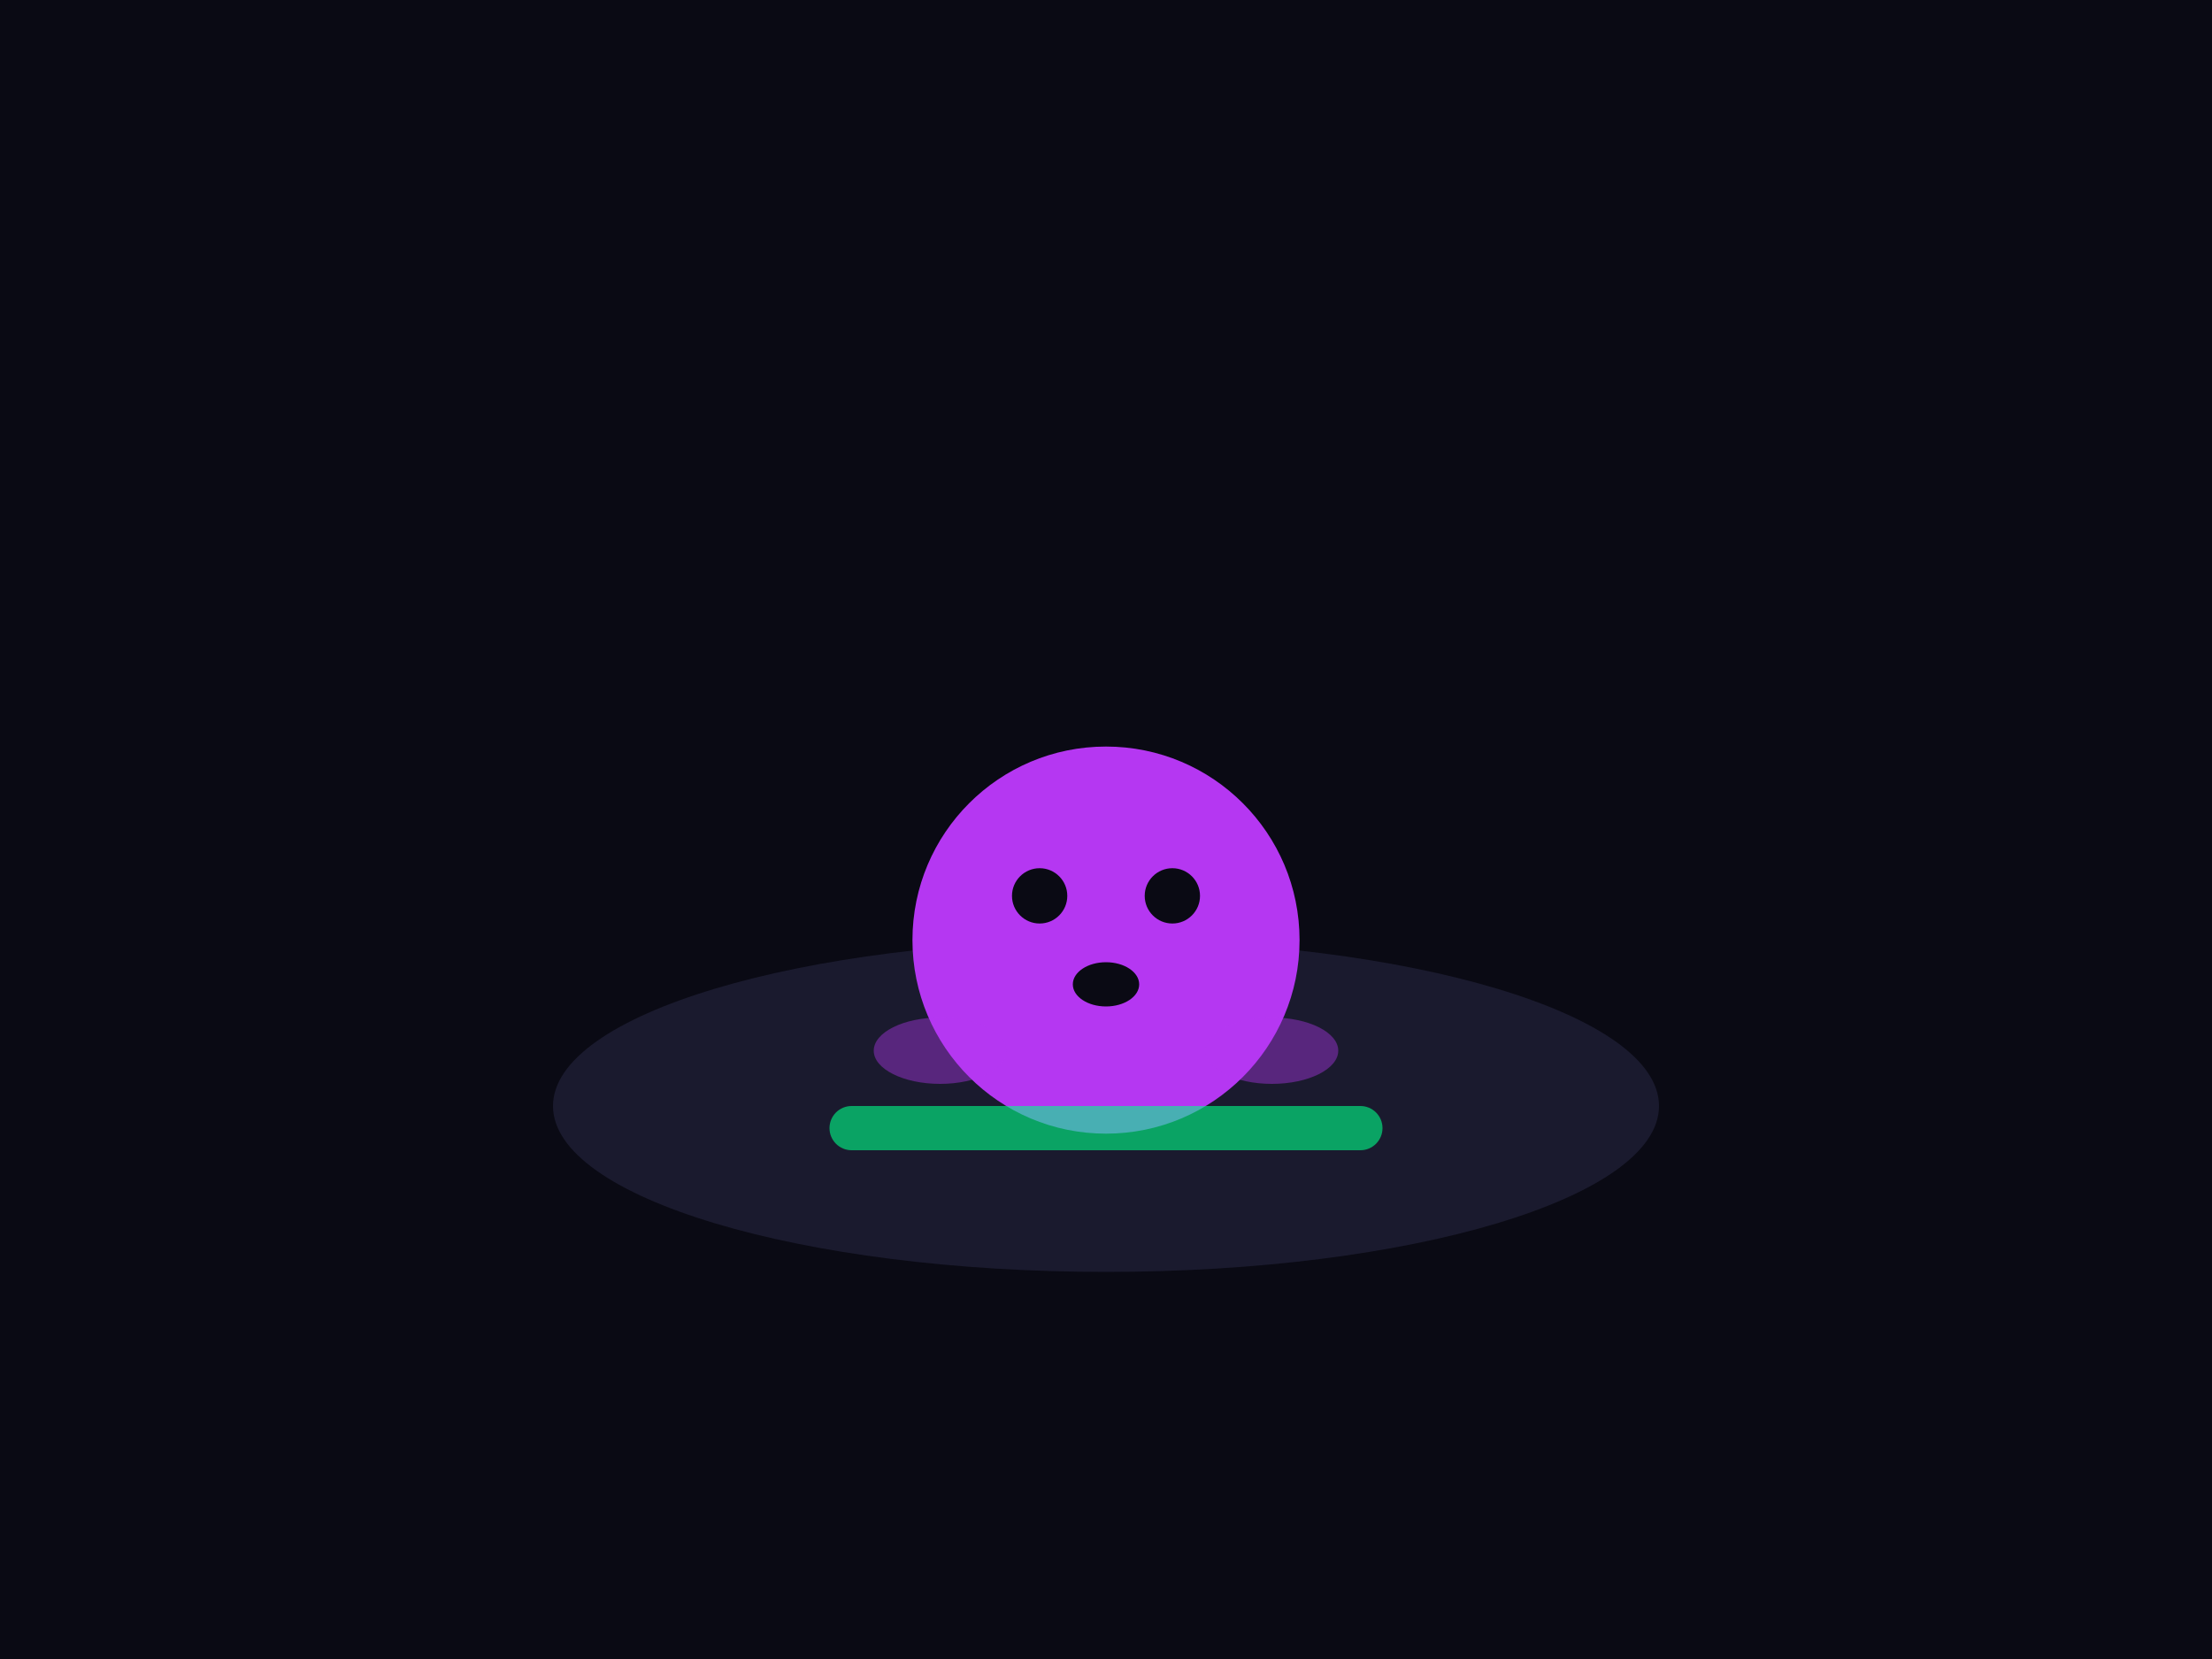
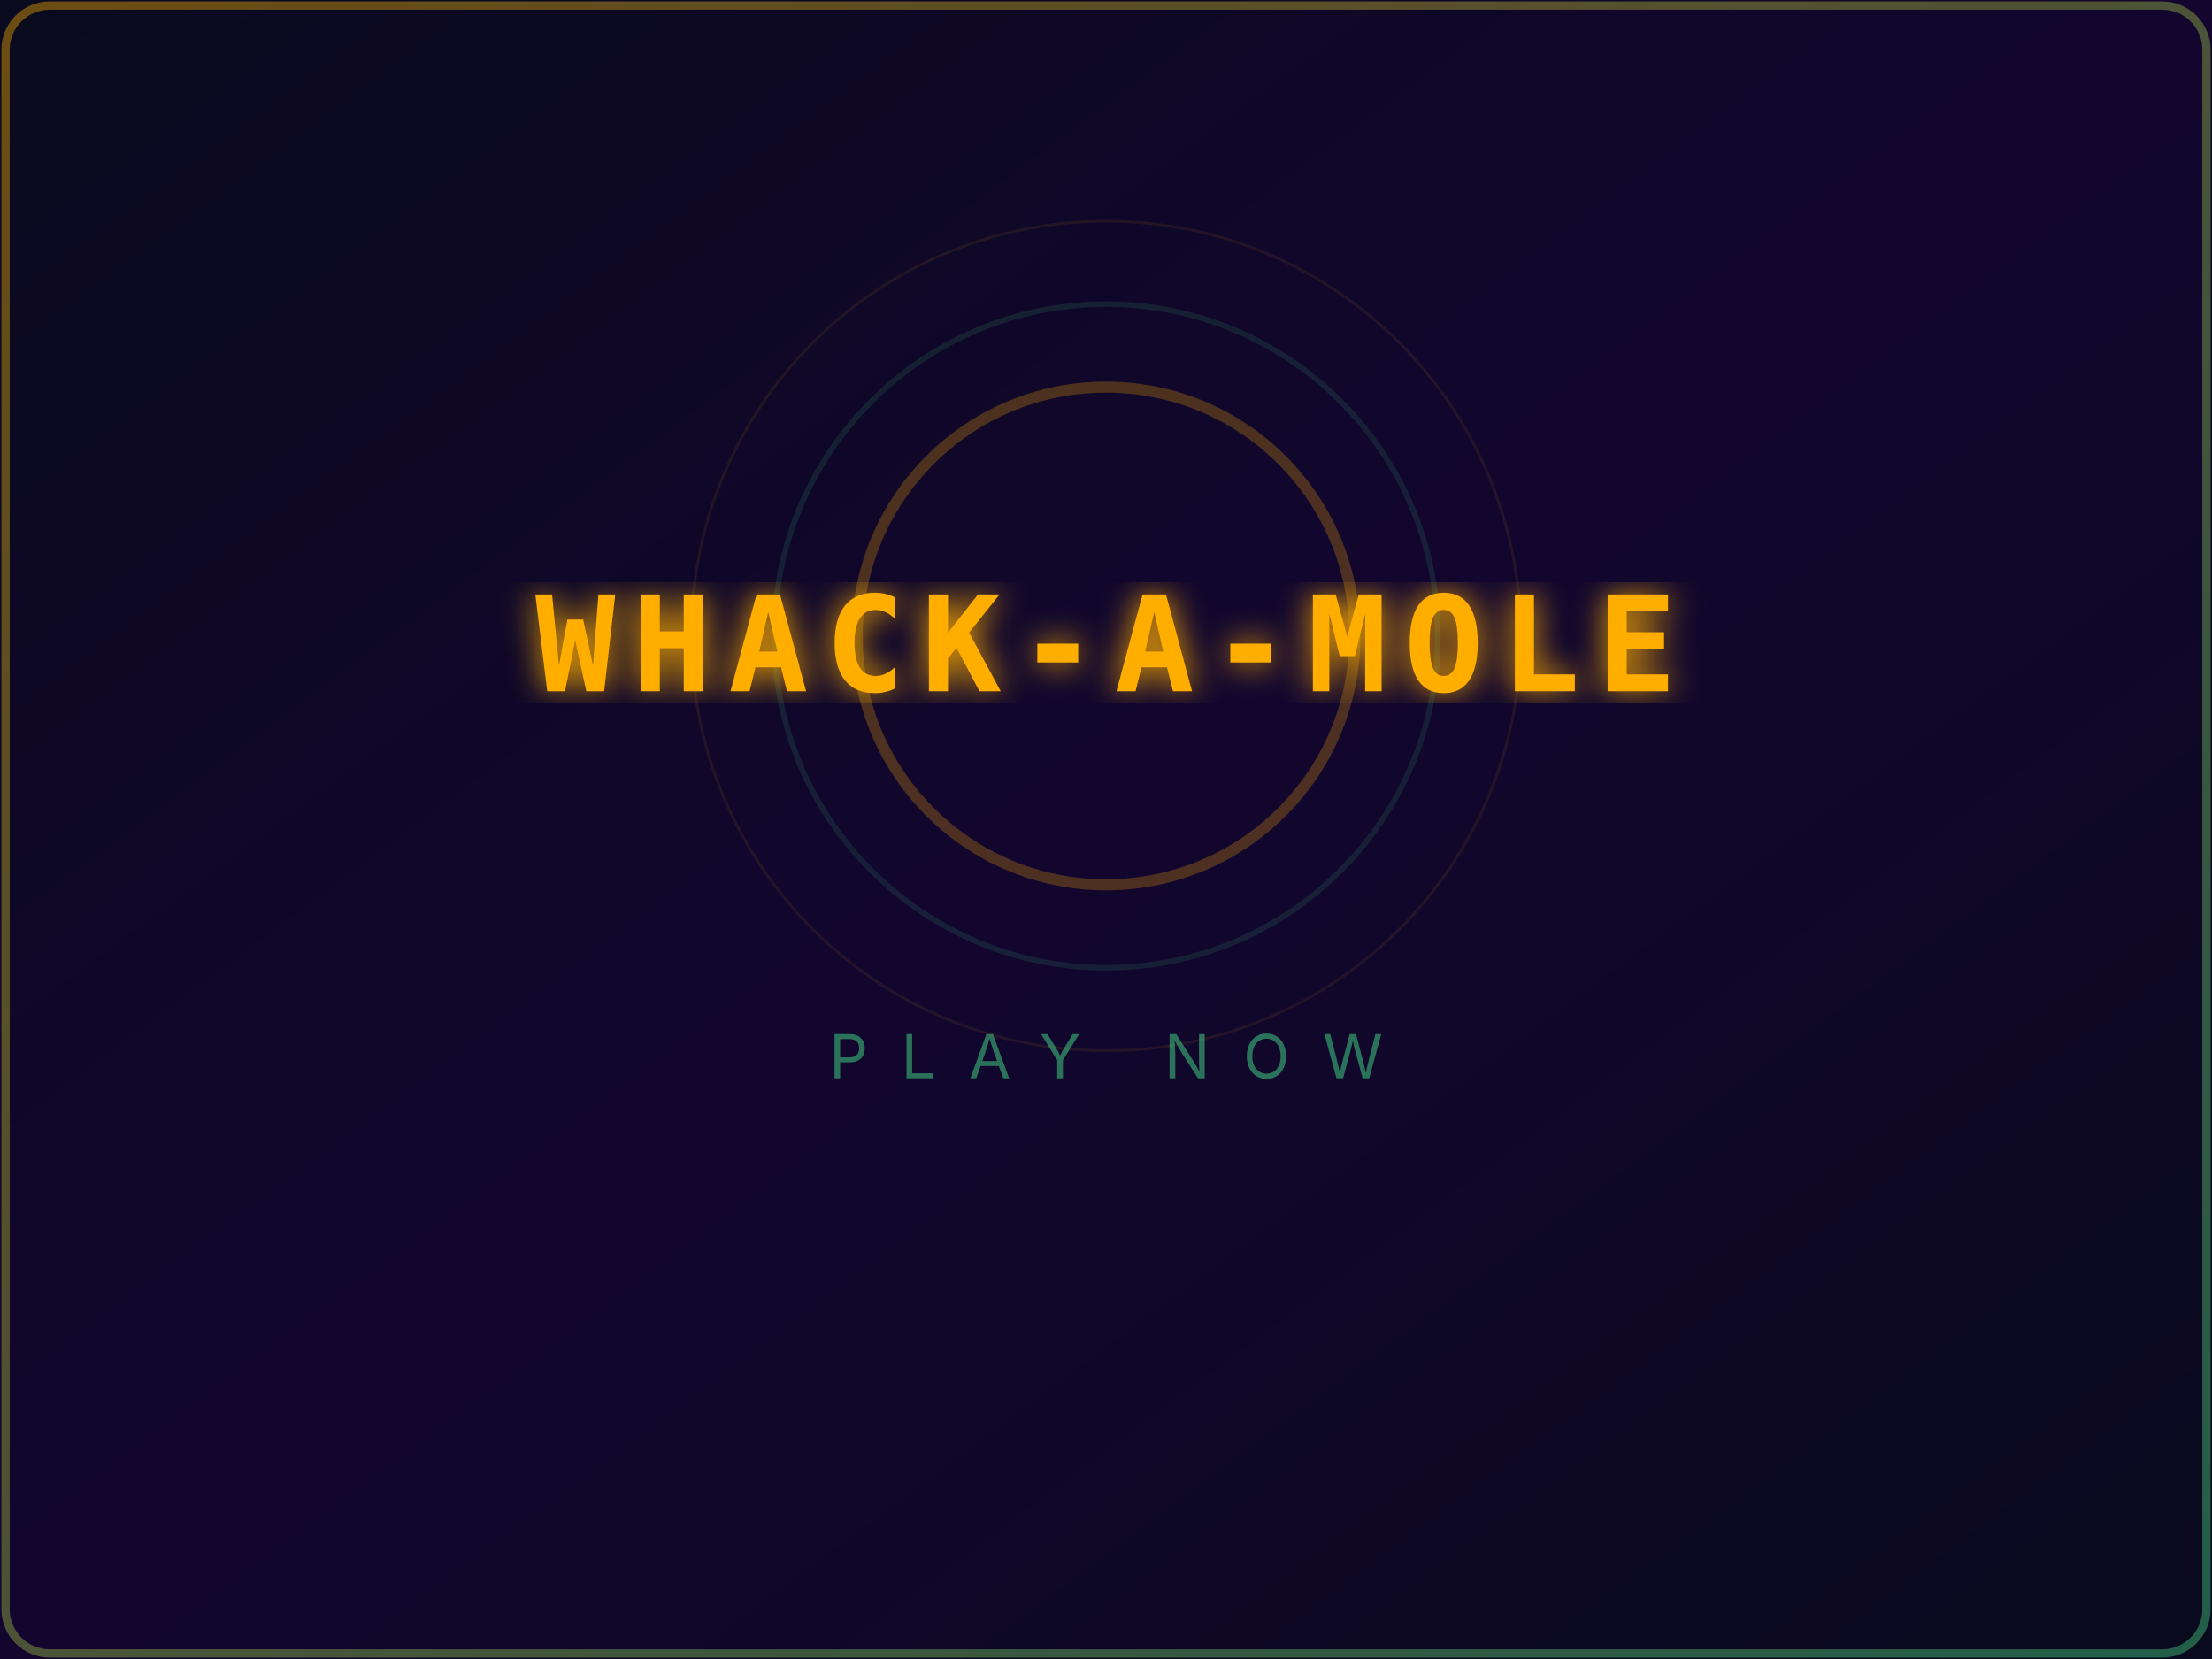
<svg xmlns="http://www.w3.org/2000/svg" viewBox="0 0 400 300">
-   <rect width="400" height="300" fill="#0a0a14" />
-   <ellipse cx="200" cy="200" rx="100" ry="30" fill="#1a1a2e" />
-   <circle cx="200" cy="170" r="35" fill="#b537f2" />
-   <circle cx="188" cy="162" r="5" fill="#0a0a14" />
-   <circle cx="212" cy="162" r="5" fill="#0a0a14" />
-   <ellipse cx="200" cy="178" rx="6" ry="4" fill="#0a0a14" />
-   <ellipse cx="170" cy="190" rx="12" ry="6" fill="#b537f2" opacity="0.4" />
-   <ellipse cx="230" cy="190" rx="12" ry="6" fill="#b537f2" opacity="0.4" />
-   <rect x="150" y="200" width="100" height="8" rx="4" fill="#00ff88" opacity="0.6" />
+   <defs>
+     <linearGradient id="bg" x1="0%" y1="0%" x2="100%" y2="100%">
+       <stop offset="0%" style="stop-color:#0a0a1e" />
+       <stop offset="50%" style="stop-color:#12062e" />
+       <stop offset="100%" style="stop-color:#0a0a1e" />
+     </linearGradient>
+     <linearGradient id="glow" x1="0%" y1="0%" x2="100%" y2="100%">
+       <stop offset="0%" style="stop-color:#ffae00" />
+       <stop offset="100%" style="stop-color:#44dd88" />
+     </linearGradient>
+     <filter id="f">
+       <feGaussianBlur stdDeviation="3" result="blur" />
+       <feMerge>
+         <feMergeNode in="blur" />
+         <feMergeNode in="SourceGraphic" />
+       </feMerge>
+     </filter>
+   </defs>
+   <rect width="400" height="300" fill="url(#bg)" />
+   <rect x="1" y="1" width="398" height="298" rx="8" fill="none" stroke="url(#glow)" stroke-width="1.5" opacity="0.4" />
+   <circle cx="200" cy="115" r="45" fill="none" stroke="#ffae00" stroke-width="2" opacity="0.25" />
+   <circle cx="200" cy="115" r="60" fill="none" stroke="#44dd88" stroke-width="1" opacity="0.12" />
+   <circle cx="200" cy="115" r="75" fill="none" stroke="#ffae00" stroke-width="0.5" opacity="0.08" />
+   <g filter="url(#f)">
+     <text x="200" y="125" text-anchor="middle" font-family="'Orbitron',monospace,sans-serif" font-size="24" font-weight="900" fill="#ffae00" letter-spacing="3">WHACK-A-MOLE</text>
+   </g>
+   <line x1="80" y1="170" x2="320" y2="170" stroke="url(#glow)" stroke-width="1" opacity="0.3" />
+   <text x="200" y="195" text-anchor="middle" font-family="'Inter',sans-serif" font-size="11" fill="#44dd88" opacity="0.5" letter-spacing="6">PLAY NOW</text>
</svg>
